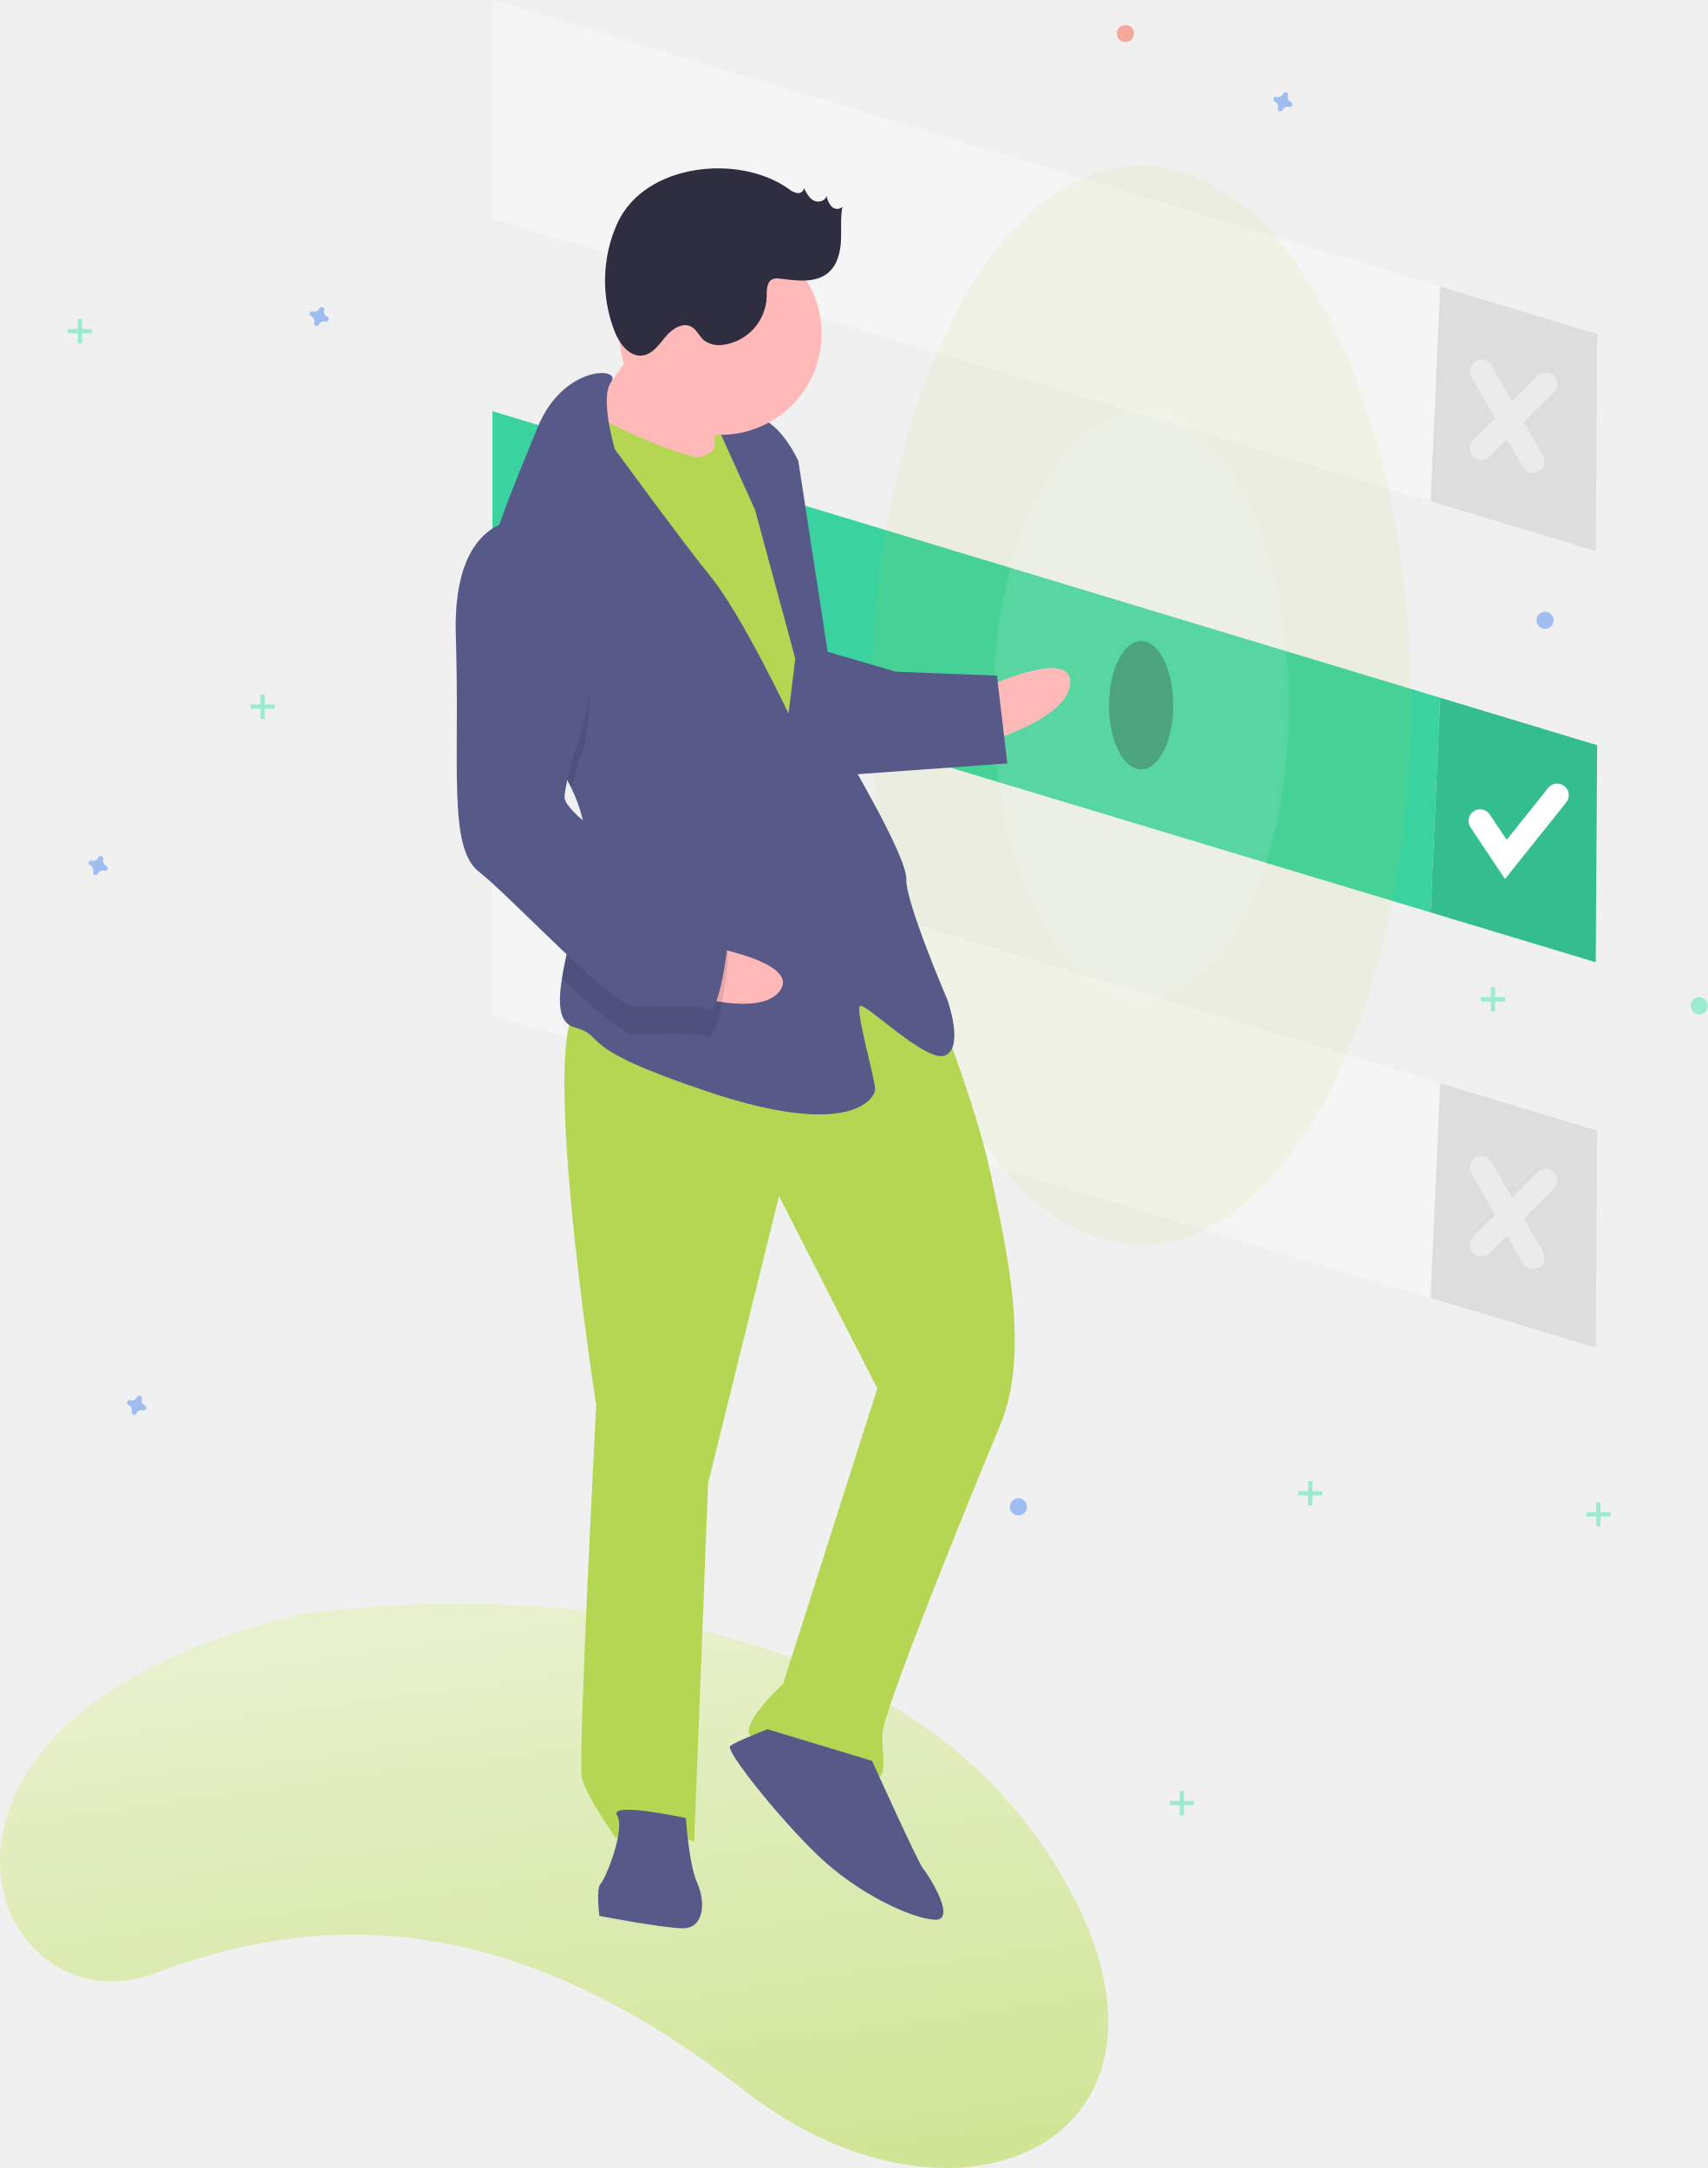
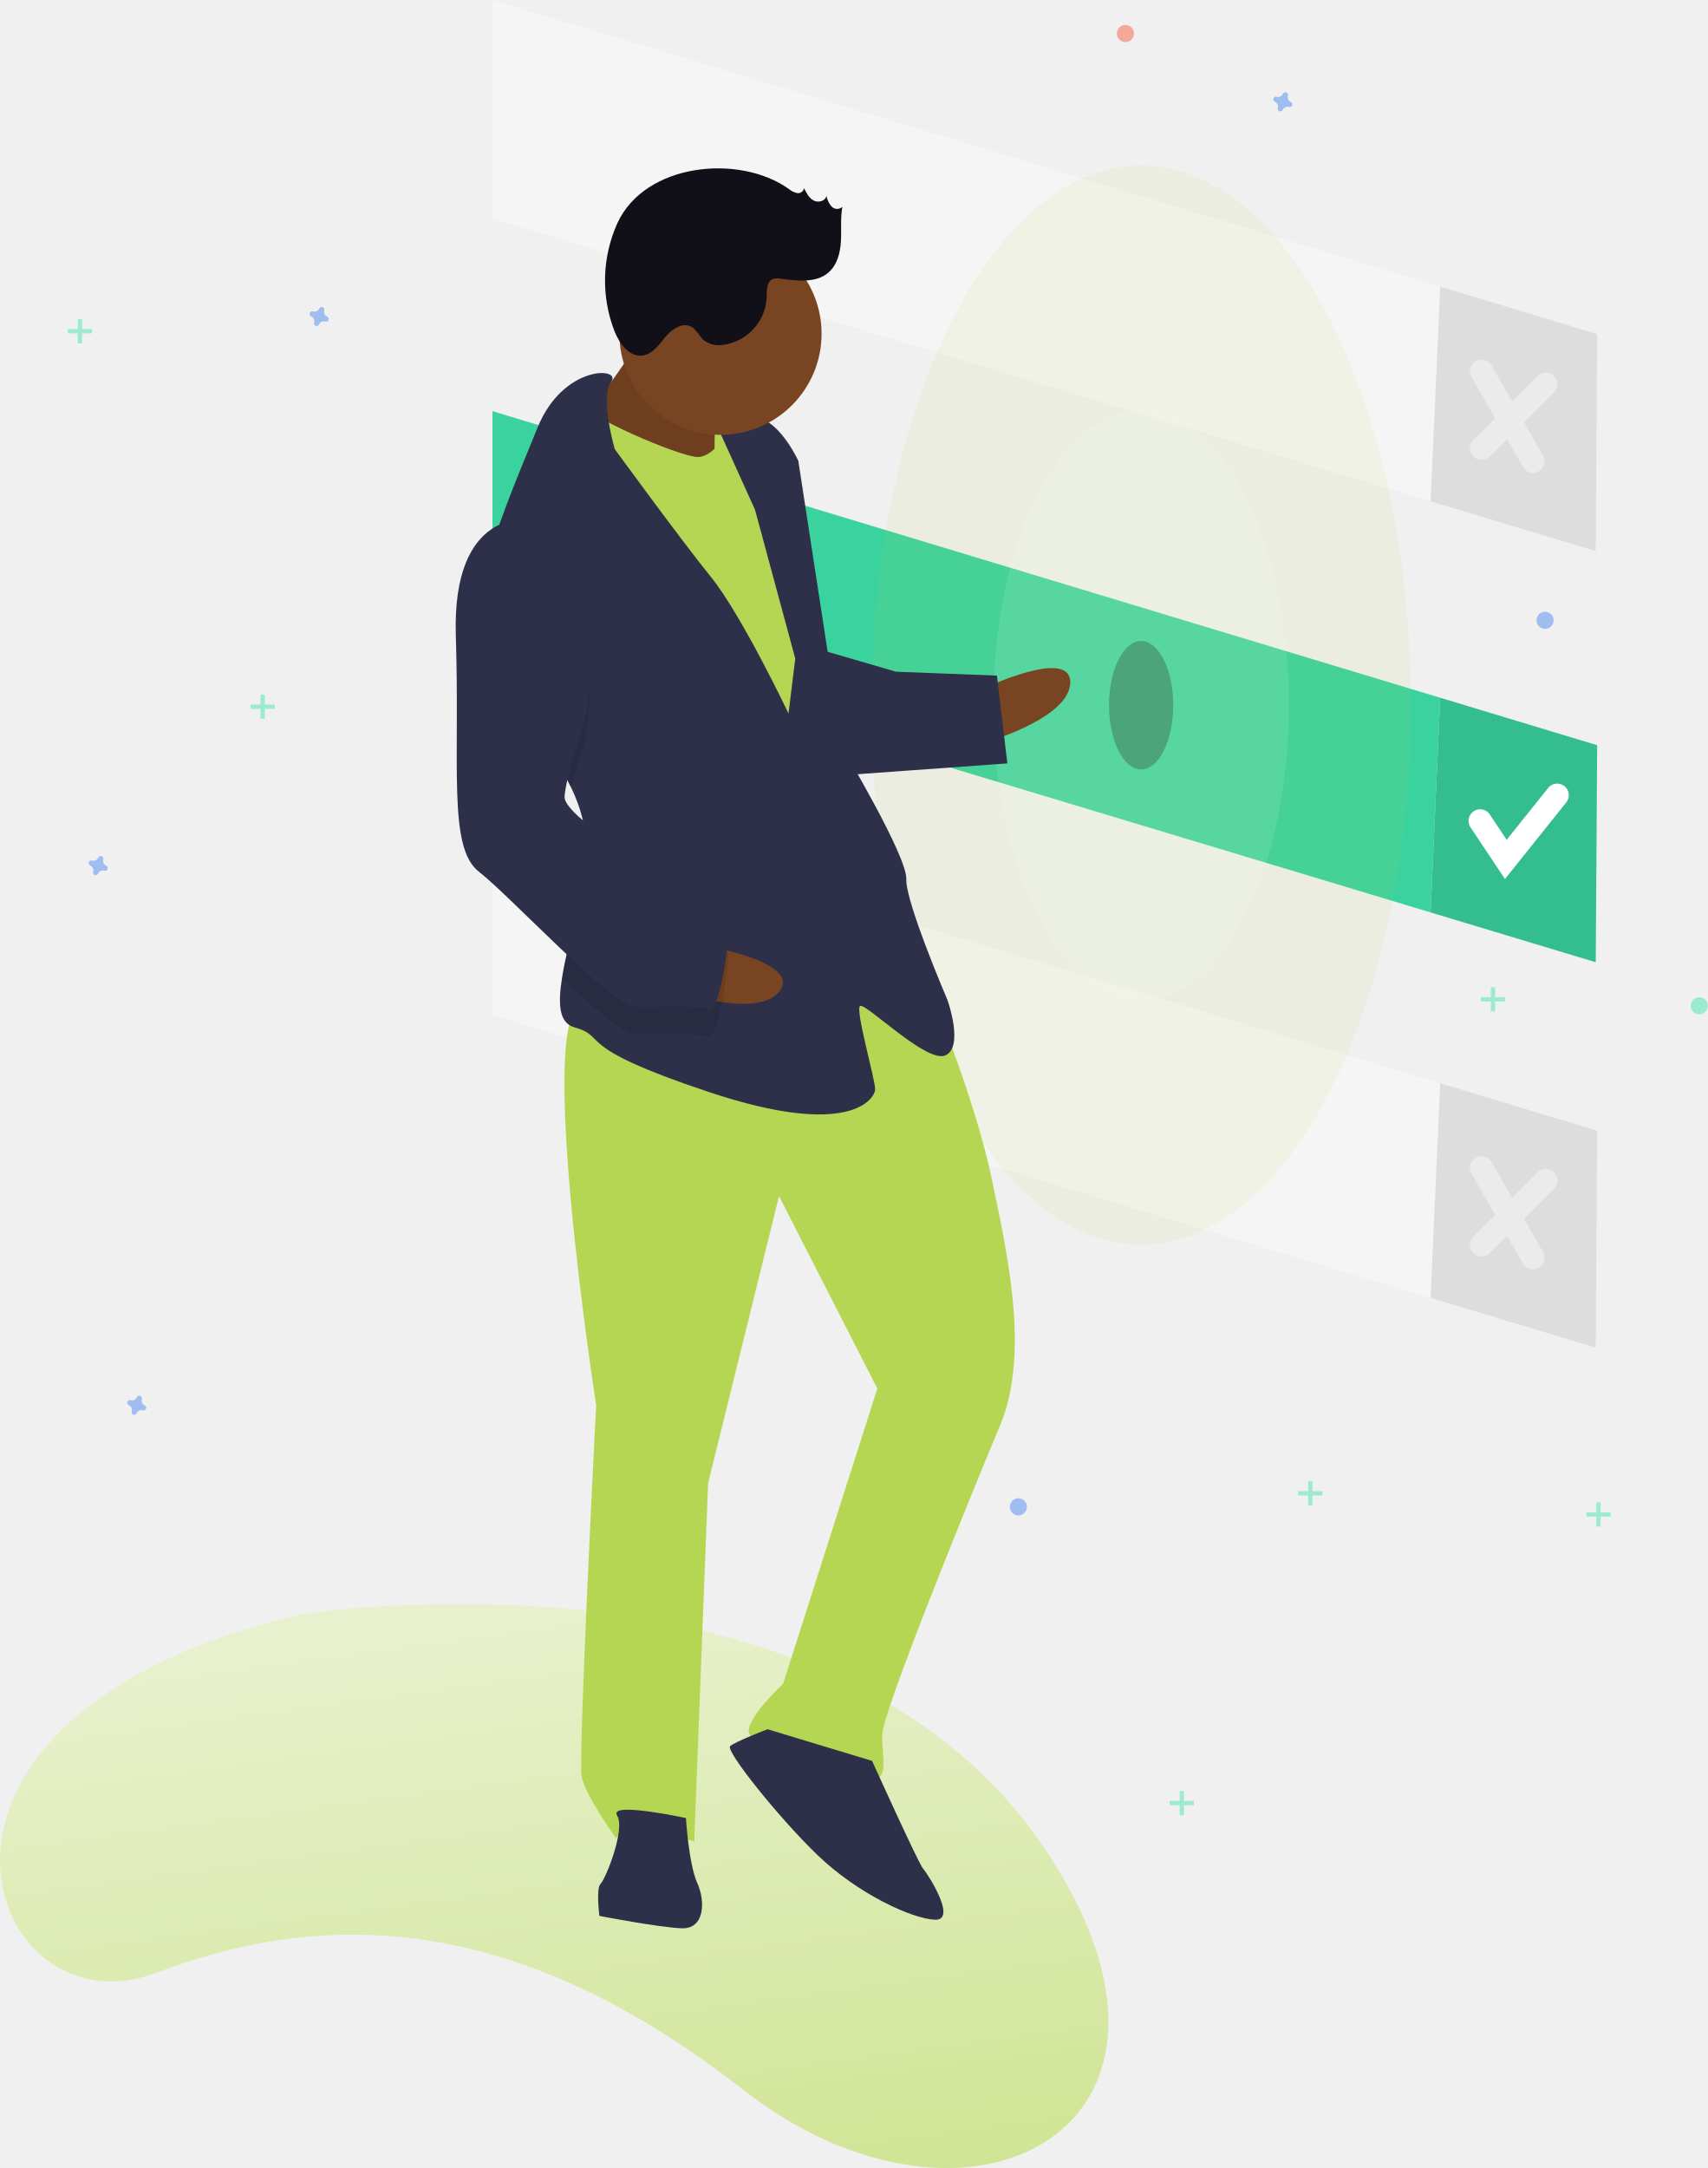
- <svg xmlns="http://www.w3.org/2000/svg" width="516.157" height="655.109">
-   <defs>
+ <svg xmlns="http://www.w3.org/2000/svg" width="516.157" height="655.109" version="1.1" id="svg119">
+   <defs id="defs7">
    <linearGradient id="a" x1=".5" x2="1.084" y2="2.184" gradientUnits="objectBoundingBox">
-       <stop offset="0" stop-color="#e8f1ce" />
-       <stop offset="1" stop-color="#b5d653" />
+       <stop offset="0" stop-color="#e8f1ce" id="stop2" />
+       <stop offset="1" stop-color="#b5d653" id="stop4" />
    </linearGradient>
  </defs>
-   <path d="M390.528 4061.135s159.334-25.9 224.48 70.641c56.724 84.062-22.762 126.368-91.048 73s-125.583-54.942-177.386-35.321-88.693-77.709 43.954-108.32z" transform="translate(-299.357 -3573.326)" fill="url(#a)" />
-   <g transform="translate(20.496)">
-     <path d="M462.229 100.945l-47.433-14.341-2.917 64.864 49.918 15.046zM128.337 0v66l283.542 85.468 2.917-64.868z" fill="#f5f5f5" />
-     <path d="M462.229 100.945l-47.433-14.341-2.917 64.864 49.918 15.046z" opacity=".1" />
-     <path d="M462.229 225.183l-47.433-14.341-2.917 64.864 49.919 15.048z" fill="#3ad29f" />
-     <path d="M128.337 124.239v66l283.542 85.468 2.917-64.864z" fill="#3ad29f" />
-     <path d="M462.229 225.183l-47.433-14.341-2.917 64.864 49.919 15.048z" opacity=".1" />
-     <path d="M426.855 248.046l7.765 11.647 15.53-19.412" fill="none" stroke="#fff" stroke-linecap="round" stroke-miterlimit="10" stroke-width="7" />
-     <g opacity=".4" fill="none" stroke="#fff" stroke-linecap="round" stroke-miterlimit="10" stroke-width="7">
-       <path d="M427.287 112.16l15.53 27.177M446.699 116.042l-19.412 19.412" />
+   <path d="M390.528 4061.135s159.334-25.9 224.48 70.641c56.724 84.062-22.762 126.368-91.048 73s-125.583-54.942-177.386-35.321-88.693-77.709 43.954-108.32z" transform="translate(-299.357 -3573.326)" fill="url(#a)" id="path9" />
+   <g transform="translate(20.496)" id="g117">
+     <path d="M462.229 100.945l-47.433-14.341-2.917 64.864 49.918 15.046zM128.337 0v66l283.542 85.468 2.917-64.868z" fill="#f5f5f5" id="path11" />
+     <path d="M462.229 100.945l-47.433-14.341-2.917 64.864 49.918 15.046z" opacity=".1" id="path13" />
+     <path d="M462.229 225.183l-47.433-14.341-2.917 64.864 49.919 15.048z" fill="#3ad29f" id="path15" />
+     <path d="M128.337 124.239v66l283.542 85.468 2.917-64.864z" fill="#3ad29f" id="path17" />
+     <path d="M462.229 225.183l-47.433-14.341-2.917 64.864 49.919 15.048z" opacity=".1" id="path19" />
+     <path d="M426.855 248.046l7.765 11.647 15.53-19.412" fill="none" stroke="#fff" stroke-linecap="round" stroke-miterlimit="10" stroke-width="7" id="path21" />
+     <g opacity=".4" fill="none" stroke="#fff" stroke-linecap="round" stroke-miterlimit="10" stroke-width="7" id="g25">
+       <path d="M427.287 112.16l15.53 27.177M446.699 116.042l-19.412 19.412" id="path23" />
    </g>
-     <path d="M462.229 341.657l-47.433-14.34-2.917 64.864 49.918 15.046zM128.337 240.713v66l283.542 85.468 2.917-64.864z" fill="#f5f5f5" />
-     <path d="M462.229 341.657l-47.433-14.34-2.917 64.864 49.918 15.046z" opacity=".1" />
-     <g opacity=".4" fill="none" stroke="#fff" stroke-linecap="round" stroke-miterlimit="10" stroke-width="7">
-       <path d="M427.287 352.874l15.53 27.177M446.699 356.756l-19.412 19.412" />
+     <path d="M462.229 341.657l-47.433-14.34-2.917 64.864 49.918 15.046zM128.337 240.713v66l283.542 85.468 2.917-64.864z" fill="#f5f5f5" id="path27" />
+     <path d="M462.229 341.657l-47.433-14.34-2.917 64.864 49.918 15.046z" opacity=".1" id="path29" />
+     <g opacity=".4" fill="none" stroke="#fff" stroke-linecap="round" stroke-miterlimit="10" stroke-width="7" id="g33">
+       <path d="M427.287 352.874l15.53 27.177M446.699 356.756l-19.412 19.412" id="path31" />
    </g>
-     <ellipse cx="9.706" cy="19.412" rx="9.706" ry="19.412" transform="translate(314.695 193.692)" opacity=".3" />
-     <ellipse cx="81.532" cy="163.064" rx="81.532" ry="163.064" transform="translate(242.869 50.04)" fill="#b5d653" opacity=".1" />
-     <ellipse cx="44.648" cy="89.297" rx="44.648" ry="89.297" transform="translate(279.753 123.807)" fill="#fff" opacity=".1" />
-     <g opacity=".5" fill="#47e6b1">
-       <path d="M3.019 96.414h1.294v7.334H3.019z" />
-       <path d="M7.334 99.434v1.294H0v-1.294z" />
+     <ellipse cx="9.706" cy="19.412" rx="9.706" ry="19.412" transform="translate(314.695 193.692)" opacity=".3" id="ellipse35" />
+     <ellipse cx="81.532" cy="163.064" rx="81.532" ry="163.064" transform="translate(242.869 50.04)" fill="#b5d653" opacity=".1" id="ellipse37" />
+     <ellipse cx="44.648" cy="89.297" rx="44.648" ry="89.297" transform="translate(279.753 123.807)" fill="#fff" opacity=".1" id="ellipse39" />
+     <g opacity=".5" fill="#47e6b1" id="g45">
+       <path d="M3.019 96.414h1.294v7.334H3.019z" id="path41" />
+       <path d="M7.334 99.434v1.294H0v-1.294z" id="path43" />
    </g>
-     <g opacity=".5" fill="#47e6b1">
-       <path d="M461.965 453.955h1.294v7.334h-1.294z" />
-       <path d="M466.28 456.975v1.294h-7.334v-1.294z" />
+     <g opacity=".5" fill="#47e6b1" id="g51">
+       <path d="M461.965 453.955h1.294v7.334h-1.294z" id="path47" />
+       <path d="M466.28 456.975v1.294h-7.334v-1.294z" id="path49" />
    </g>
-     <g opacity=".5" fill="#47e6b1">
-       <path d="M430.091 298.303h1.294v7.334h-1.294z" />
-       <path d="M434.405 301.323v1.294h-7.334v-1.294z" />
+     <g opacity=".5" fill="#47e6b1" id="g57">
+       <path d="M430.091 298.303h1.294v7.334h-1.294z" id="path53" />
+       <path d="M434.405 301.323v1.294h-7.334v-1.294z" id="path55" />
    </g>
-     <g opacity=".5" fill="#47e6b1">
-       <path d="M374.874 447.562h1.294v7.334h-1.294z" />
-       <path d="M379.188 450.582v1.294h-7.334v-1.294z" />
+     <g opacity=".5" fill="#47e6b1" id="g63">
+       <path d="M374.874 447.562h1.294v7.334h-1.294z" id="path59" />
+       <path d="M379.188 450.582v1.294h-7.334v-1.294z" id="path61" />
    </g>
-     <g opacity=".5" fill="#47e6b1">
-       <path d="M336.049 541.172h1.294v7.334h-1.294z" />
-       <path d="M340.363 544.192v1.294h-7.334v-1.294z" />
+     <g opacity=".5" fill="#47e6b1" id="g69">
+       <path d="M336.049 541.172h1.294v7.334h-1.294z" id="path65" />
+       <path d="M340.363 544.192v1.294h-7.334v-1.294z" id="path67" />
    </g>
-     <g opacity=".5" fill="#47e6b1">
-       <path d="M58.237 209.869h1.294v7.334h-1.294z" />
-       <path d="M62.551 212.889v1.294h-7.334v-1.294z" />
+     <g opacity=".5" fill="#47e6b1" id="g75">
+       <path d="M58.237 209.869h1.294v7.334h-1.294z" id="path71" />
+       <path d="M62.551 212.889v1.294h-7.334v-1.294z" id="path73" />
    </g>
-     <path d="M78.382 95.684a1.585 1.585 0 01-.883-1.916.765.765 0 00.034-.176.795.795 0 00-1.428-.527.76.76 0 00-.088.156 1.585 1.585 0 01-1.916.883.761.761 0 00-.176-.034.795.795 0 00-.527 1.428.764.764 0 00.156.088 1.585 1.585 0 01.883 1.916.761.761 0 00-.035.176.795.795 0 001.428.527.764.764 0 00.088-.156 1.585 1.585 0 011.916-.883.761.761 0 00.176.034.795.795 0 00.527-1.428.76.76 0 00-.155-.088zM369.649 30.826a1.585 1.585 0 01-.883-1.916.761.761 0 00.035-.176.795.795 0 00-1.428-.527.765.765 0 00-.088.156 1.585 1.585 0 01-1.916.883.76.76 0 00-.176-.034.795.795 0 00-.527 1.428.76.76 0 00.156.088 1.585 1.585 0 01.883 1.916.767.767 0 00-.035.176.795.795 0 001.428.527.759.759 0 00.088-.156 1.585 1.585 0 011.916-.883.763.763 0 00.176.035.795.795 0 00.527-1.428.759.759 0 00-.156-.089zM11.6 261.617a1.585 1.585 0 01-.883-1.916.76.76 0 00.034-.176.795.795 0 00-1.428-.527.761.761 0 00-.088.156 1.585 1.585 0 01-1.916.883.764.764 0 00-.176-.034.795.795 0 00-.527 1.428.76.76 0 00.156.088 1.585 1.585 0 01.883 1.916.765.765 0 00-.034.176.795.795 0 001.428.527.761.761 0 00.088-.156 1.585 1.585 0 011.916-.883.761.761 0 00.176.034.795.795 0 00.527-1.428.762.762 0 00-.156-.088zM23.247 424.68a1.585 1.585 0 01-.883-1.916.762.762 0 00.034-.176.795.795 0 00-1.428-.527.762.762 0 00-.088.156 1.585 1.585 0 01-1.916.883.763.763 0 00-.176-.034.795.795 0 00-.527 1.428.762.762 0 00.156.088 1.585 1.585 0 01.883 1.916.762.762 0 00-.035.176.795.795 0 001.428.527.761.761 0 00.088-.156 1.585 1.585 0 011.916-.883.763.763 0 00.176.034.795.795 0 00.527-1.428.758.758 0 00-.155-.088z" fill="#4d8af0" opacity=".5" />
-     <circle cx="2.588" cy="2.588" r="2.588" transform="translate(214.829 114.964)" fill="#f55f44" opacity=".5" />
-     <circle cx="2.588" cy="2.588" r="2.588" transform="translate(284.714 452.738)" fill="#4d8af0" opacity=".5" />
-     <circle cx="2.588" cy="2.588" r="2.588" transform="translate(443.895 184.849)" fill="#4d8af0" opacity=".5" />
-     <circle cx="2.588" cy="2.588" r="2.588" transform="translate(490.485 301.322)" fill="#47e6b1" opacity=".5" />
-     <circle cx="2.588" cy="2.588" r="2.588" transform="translate(317.068 7.549)" fill="#f55f44" opacity=".5" />
-     <path fill="#b5d653" d="M207.31 146.4l-19.43-.754.97-24.98 19.429.754z" />
-     <path d="M276.498 208.154s26.906-12.856 26.476-1.753-27.122 18.407-27.122 18.407z" fill="#ffb9b9" />
-     <path d="M261.733 302.093s12.694 31.07 17.384 53.49 11.833 53.275 2.645 75.157-35.31 86.192-35.579 93.133 2.237 13.986-3.314 13.77-35.76-9.726-36.986-13.943 10.307-14.889 10.307-14.889l28.479-89.238-29.714-58.141-21.432 86.732-4.2 108.248s-20.6-6.358-23.593-.915c0 0-9.23-12.867-10.4-18.472s4.359-112.412 4.359-112.412-18.911-121.654-3.645-121.062 75.061-36.003 105.689-1.458z" fill="#b5d653" />
-     <path d="M243.084 532.093s14.082 31.124 15.416 32.565 10.51 15.7 3.571 15.427-23.324-7.854-35.383-19.441-27.96-31.662-26.518-33 11.318-5.121 11.318-5.121zM186.82 549.367s.85 13.932 3.41 19.591 2.237 13.986-4.7 13.717-24.873-3.744-24.873-3.744-1.065-8.381.377-9.715 7.585-16.385 4.971-20.656 20.815.807 20.815.807z" fill="#575a89" />
-     <path d="M176.554 97.256s-14.793 23.055-20.559 28.391 10.457 17.084 10.457 17.084l29.036 3.906s-.365-26.422 1.13-29.144-20.064-20.237-20.064-20.237z" fill="#ffb9b9" />
-     <path d="M201.793 127.423s-5.982 10.887-11.533 10.672-34.267-12.448-35.493-16.665-9.511 30.209-9.511 30.209l70.259 123.645 17.138-11.844-8.3-72.6-6.82-39.181z" fill="#b5d653" />
-     <path d="M152.177 238.08c2.8 5.863 4.553 11.977 4.31 18.236-.011.278-.022.555-.046.832-.665 12.845-5.4 27.7-7.094 38.5-1.232 7.75-.881 13.406 3.654 14.736 10.995 3.206-1.6 5.5 40.934 19.656s49.961 1.937 50.069-.838-6.024-23.862-4.583-25.2 20.171 17.461 25.83 14.9.646-16.654.646-16.654-12.748-29.682-12.479-36.621-19.31-39.666-19.31-39.666l-13.317-86.689s-5.121-11.318-12.006-12.975a17.056 17.056 0 00-12.6 2.291l11.522 25.465 12.156 44.948-2.034 16.6s-14.136-29.736-23.42-41.215-29.079-38.655-29.079-38.655-4.621-15.593-1.133-20.253-14.545-5.365-22.245 13.795c-4.077 10.154-10.7 25.3-14.843 39.4-3.7 12.491-5.44 24.168-1.78 30.842 5.598 10.194 19.672 23.596 26.848 38.565z" fill="#575a89" />
-     <path d="M125.332 199.512c5.6 10.2 19.669 23.6 26.844 38.568 1.874-6.752 4.16-13.738 4.16-13.738s8.769-46.916-17.169-59.041a17.359 17.359 0 00-12.056 3.369c-3.694 12.491-5.44 24.167-1.779 30.842z" opacity=".1" />
-     <path d="M228.299 196.555l21.99 6.412 30.532 1.184 3.141 26.53-50.176 3.614s-12.535-35.234-5.487-37.74z" fill="#575a89" />
-     <path d="M192.442 285.757s29.418 4.881 22.7 13.733-32.775-.454-32.775-.454z" fill="#ffb9b9" />
-     <path d="M156.44 257.148c-.665 12.845-5.4 27.7-7.094 38.5 9.371 8.87 18.283 16.693 21.641 16.823 6.939.269 18.1-.688 22.2.861s6.52-24.765 6.52-24.765-2.453-8.434-13.394-13.028c-7.379-3.105-21.535-11.535-29.873-18.391z" opacity=".1" />
-     <path d="M139.49 156.975s-23.485-3.691-22.216 35.276-2.476 63.839 6.97 71.155 40.127 40.473 47.066 40.742 18.1-.688 22.2.861 6.52-24.765 6.52-24.765-2.453-8.434-13.394-13.028-36.717-20.882-36.5-26.434 6.52-24.765 6.52-24.765 8.772-46.918-17.166-59.042z" fill="#575a89" />
-     <circle cx="30.555" cy="30.555" r="30.555" transform="translate(166.708 70.285)" fill="#ffb9b9" />
-     <path d="M217.836 57.046a5.9 5.9 0 002.569 1.289 1.833 1.833 0 002.124-1.472c.7 1.45 1.488 2.995 2.915 3.739s3.634.12 3.84-1.476a6.736 6.736 0 001.55 3.273 2.322 2.322 0 003.265.109c-.625 3.416-.239 6.929-.436 10.4s-1.121 7.143-3.74 9.422c-3.82 3.325-9.565 2.5-14.59 1.874a4.428 4.428 0 00-2.286.125c-1.881.8-1.8 3.421-1.821 5.466a15.187 15.187 0 01-13.3 14.422 7.613 7.613 0 01-5.658-1.381c-1.427-1.209-2.155-3.18-3.79-4.089-2.659-1.478-5.885.677-7.829 3.017s-3.861 5.218-6.872 5.647c-3.984.566-7.018-3.493-8.506-7.231a42.156 42.156 0 01.838-32.755c8.322-18.136 36.732-21.004 51.727-10.379z" fill="#2f2e41" />
+     <path d="M78.382 95.684a1.585 1.585 0 01-.883-1.916.765.765 0 00.034-.176.795.795 0 00-1.428-.527.76.76 0 00-.088.156 1.585 1.585 0 01-1.916.883.761.761 0 00-.176-.034.795.795 0 00-.527 1.428.764.764 0 00.156.088 1.585 1.585 0 01.883 1.916.761.761 0 00-.035.176.795.795 0 001.428.527.764.764 0 00.088-.156 1.585 1.585 0 011.916-.883.761.761 0 00.176.034.795.795 0 00.527-1.428.76.76 0 00-.155-.088zM369.649 30.826a1.585 1.585 0 01-.883-1.916.761.761 0 00.035-.176.795.795 0 00-1.428-.527.765.765 0 00-.088.156 1.585 1.585 0 01-1.916.883.76.76 0 00-.176-.034.795.795 0 00-.527 1.428.76.76 0 00.156.088 1.585 1.585 0 01.883 1.916.767.767 0 00-.035.176.795.795 0 001.428.527.759.759 0 00.088-.156 1.585 1.585 0 011.916-.883.763.763 0 00.176.035.795.795 0 00.527-1.428.759.759 0 00-.156-.089zM11.6 261.617a1.585 1.585 0 01-.883-1.916.76.76 0 00.034-.176.795.795 0 00-1.428-.527.761.761 0 00-.088.156 1.585 1.585 0 01-1.916.883.764.764 0 00-.176-.034.795.795 0 00-.527 1.428.76.76 0 00.156.088 1.585 1.585 0 01.883 1.916.765.765 0 00-.034.176.795.795 0 001.428.527.761.761 0 00.088-.156 1.585 1.585 0 011.916-.883.761.761 0 00.176.034.795.795 0 00.527-1.428.762.762 0 00-.156-.088zM23.247 424.68a1.585 1.585 0 01-.883-1.916.762.762 0 00.034-.176.795.795 0 00-1.428-.527.762.762 0 00-.088.156 1.585 1.585 0 01-1.916.883.763.763 0 00-.176-.034.795.795 0 00-.527 1.428.762.762 0 00.156.088 1.585 1.585 0 01.883 1.916.762.762 0 00-.035.176.795.795 0 001.428.527.761.761 0 00.088-.156 1.585 1.585 0 011.916-.883.763.763 0 00.176.034.795.795 0 00.527-1.428.758.758 0 00-.155-.088z" fill="#4d8af0" opacity=".5" id="path77" />
+     <circle cx="2.588" cy="2.588" r="2.588" transform="translate(214.829 114.964)" fill="#f55f44" opacity=".5" id="circle79" />
+     <circle cx="2.588" cy="2.588" r="2.588" transform="translate(284.714 452.738)" fill="#4d8af0" opacity=".5" id="circle81" />
+     <circle cx="2.588" cy="2.588" r="2.588" transform="translate(443.895 184.849)" fill="#4d8af0" opacity=".5" id="circle83" />
+     <circle cx="2.588" cy="2.588" r="2.588" transform="translate(490.485 301.322)" fill="#47e6b1" opacity=".5" id="circle85" />
+     <circle cx="2.588" cy="2.588" r="2.588" transform="translate(317.068 7.549)" fill="#f55f44" opacity=".5" id="circle87" />
+     <path fill="#b5d653" d="M207.31 146.4l-19.43-.754.97-24.98 19.429.754z" id="path89" />
+     <path d="M276.498 208.154s26.906-12.856 26.476-1.753-27.122 18.407-27.122 18.407z" fill="#ffb9b9" id="path91" style="fill:#784421" />
+     <path d="M261.733 302.093s12.694 31.07 17.384 53.49 11.833 53.275 2.645 75.157-35.31 86.192-35.579 93.133 2.237 13.986-3.314 13.77-35.76-9.726-36.986-13.943 10.307-14.889 10.307-14.889l28.479-89.238-29.714-58.141-21.432 86.732-4.2 108.248s-20.6-6.358-23.593-.915c0 0-9.23-12.867-10.4-18.472s4.359-112.412 4.359-112.412-18.911-121.654-3.645-121.062 75.061-36.003 105.689-1.458z" fill="#b5d653" id="path93" />
+     <path d="M243.084 532.093s14.082 31.124 15.416 32.565 10.51 15.7 3.571 15.427-23.324-7.854-35.383-19.441-27.96-31.662-26.518-33 11.318-5.121 11.318-5.121zM186.82 549.367s.85 13.932 3.41 19.591 2.237 13.986-4.7 13.717-24.873-3.744-24.873-3.744-1.065-8.381.377-9.715 7.585-16.385 4.971-20.656 20.815.807 20.815.807z" fill="#575a89" id="path95" style="fill:#2e3049;fill-opacity:1" />
+     <path d="M176.554 97.256s-14.793 23.055-20.559 28.391 10.457 17.084 10.457 17.084l29.036 3.906s-.365-26.422 1.13-29.144-20.064-20.237-20.064-20.237z" fill="#ffb9b9" id="path97" style="fill:#6e3e1e;fill-opacity:1" />
+     <path d="M201.793 127.423s-5.982 10.887-11.533 10.672-34.267-12.448-35.493-16.665-9.511 30.209-9.511 30.209l70.259 123.645 17.138-11.844-8.3-72.6-6.82-39.181z" fill="#b5d653" id="path99" />
+     <path d="M152.177 238.08c2.8 5.863 4.553 11.977 4.31 18.236-.011.278-.022.555-.046.832-.665 12.845-5.4 27.7-7.094 38.5-1.232 7.75-.881 13.406 3.654 14.736 10.995 3.206-1.6 5.5 40.934 19.656s49.961 1.937 50.069-.838-6.024-23.862-4.583-25.2 20.171 17.461 25.83 14.9.646-16.654.646-16.654-12.748-29.682-12.479-36.621-19.31-39.666-19.31-39.666l-13.317-86.689s-5.121-11.318-12.006-12.975a17.056 17.056 0 00-12.6 2.291l11.522 25.465 12.156 44.948-2.034 16.6s-14.136-29.736-23.42-41.215-29.079-38.655-29.079-38.655-4.621-15.593-1.133-20.253-14.545-5.365-22.245 13.795c-4.077 10.154-10.7 25.3-14.843 39.4-3.7 12.491-5.44 24.168-1.78 30.842 5.598 10.194 19.672 23.596 26.848 38.565z" fill="#575a89" id="path101" style="fill:#2e3049;fill-opacity:1" />
+     <path d="M125.332 199.512c5.6 10.2 19.669 23.6 26.844 38.568 1.874-6.752 4.16-13.738 4.16-13.738s8.769-46.916-17.169-59.041a17.359 17.359 0 00-12.056 3.369c-3.694 12.491-5.44 24.167-1.779 30.842z" opacity=".1" id="path103" />
+     <path d="M228.299 196.555l21.99 6.412 30.532 1.184 3.141 26.53-50.176 3.614s-12.535-35.234-5.487-37.74z" fill="#575a89" id="path105" style="fill:#2e3049;fill-opacity:1" />
+     <path d="M192.442 285.757s29.418 4.881 22.7 13.733-32.775-.454-32.775-.454z" fill="#ffb9b9" id="path107" style="fill:#784421" />
+     <path d="M156.44 257.148c-.665 12.845-5.4 27.7-7.094 38.5 9.371 8.87 18.283 16.693 21.641 16.823 6.939.269 18.1-.688 22.2.861s6.52-24.765 6.52-24.765-2.453-8.434-13.394-13.028c-7.379-3.105-21.535-11.535-29.873-18.391z" opacity=".1" id="path109" />
+     <path d="M139.49 156.975s-23.485-3.691-22.216 35.276-2.476 63.839 6.97 71.155 40.127 40.473 47.066 40.742 18.1-.688 22.2.861 6.52-24.765 6.52-24.765-2.453-8.434-13.394-13.028-36.717-20.882-36.5-26.434 6.52-24.765 6.52-24.765 8.772-46.918-17.166-59.042z" fill="#575a89" id="path111" style="fill:#2e3049;fill-opacity:1" />
+     <circle cx="30.555" cy="30.555" r="30.555" transform="translate(166.708 70.285)" fill="#ffb9b9" id="circle113" style="fill:#784421" />
+     <path d="M217.836 57.046a5.9 5.9 0 002.569 1.289 1.833 1.833 0 002.124-1.472c.7 1.45 1.488 2.995 2.915 3.739s3.634.12 3.84-1.476a6.736 6.736 0 001.55 3.273 2.322 2.322 0 003.265.109c-.625 3.416-.239 6.929-.436 10.4s-1.121 7.143-3.74 9.422c-3.82 3.325-9.565 2.5-14.59 1.874a4.428 4.428 0 00-2.286.125c-1.881.8-1.8 3.421-1.821 5.466a15.187 15.187 0 01-13.3 14.422 7.613 7.613 0 01-5.658-1.381c-1.427-1.209-2.155-3.18-3.79-4.089-2.659-1.478-5.885.677-7.829 3.017s-3.861 5.218-6.872 5.647c-3.984.566-7.018-3.493-8.506-7.231a42.156 42.156 0 01.838-32.755c8.322-18.136 36.732-21.004 51.727-10.379z" fill="#2f2e41" id="path115" style="fill:#110f18;fill-opacity:1" />
  </g>
</svg>
